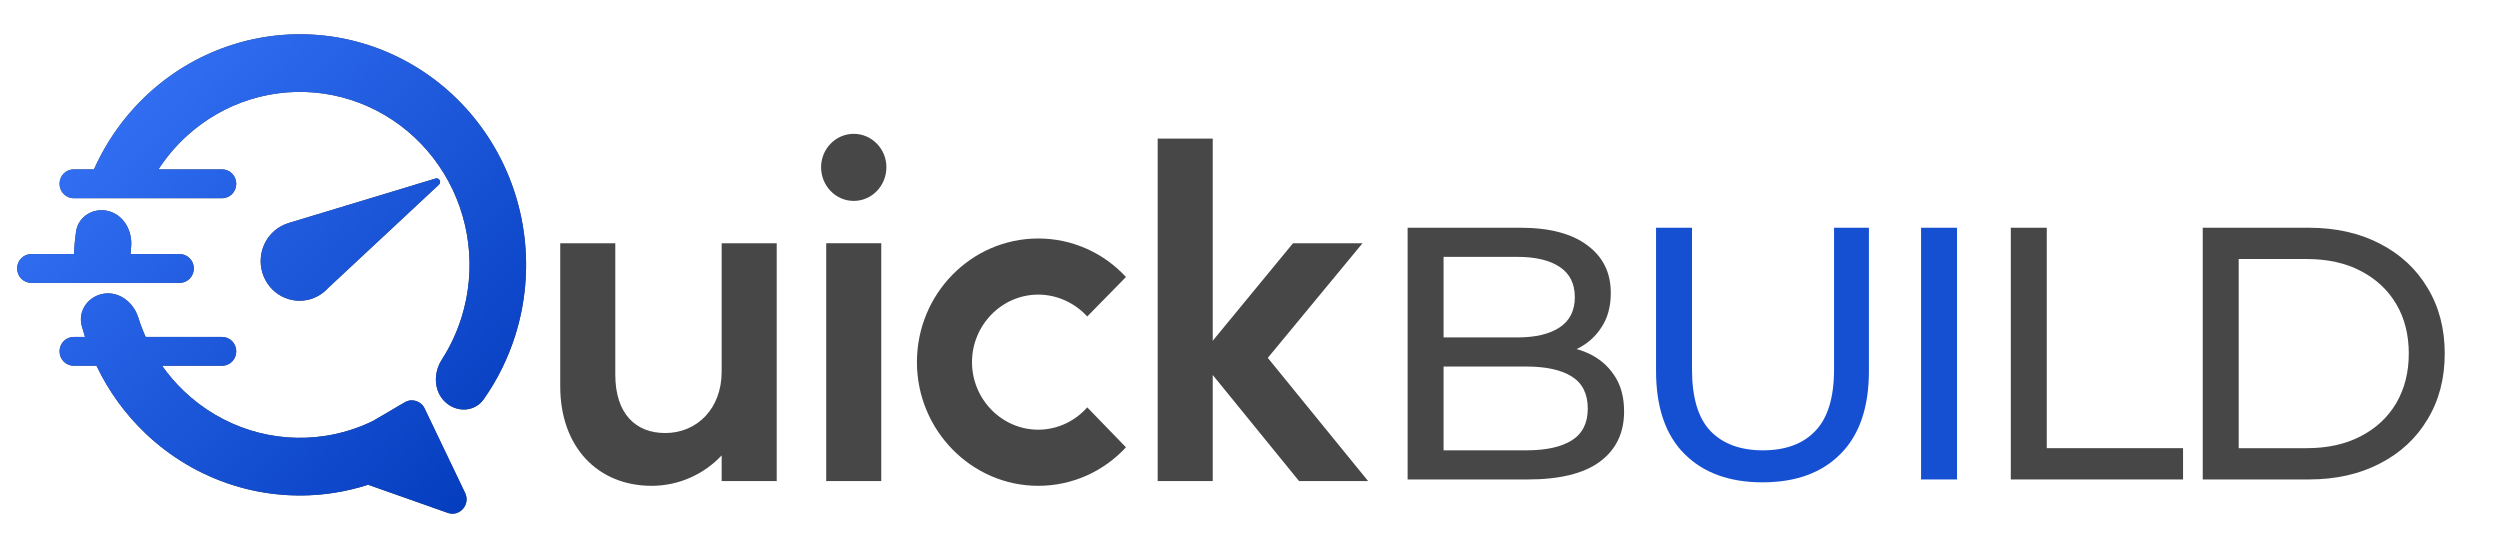
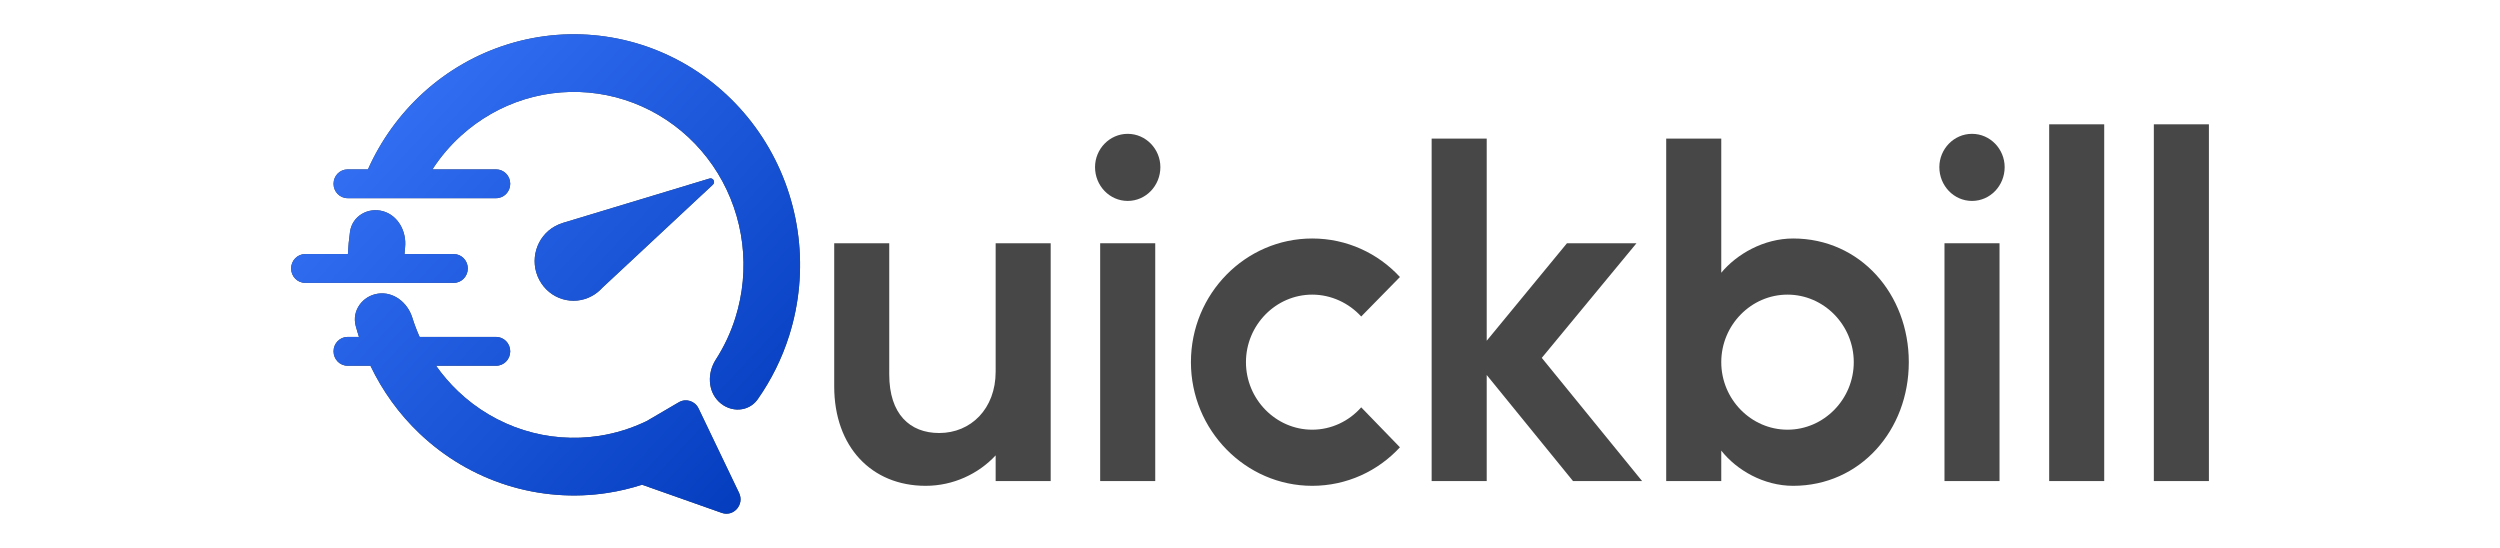
- <svg xmlns="http://www.w3.org/2000/svg" width="438" height="96" viewBox="0 0 146 32" fill="none">
-   <path d="M18.914 5.468C17.486 5.26 16.03 5.373 14.649 5.798C13.267 6.224 11.994 6.952 10.917 7.931C10.28 8.51 9.721 9.17 9.252 9.891H12.972C13.428 9.891 13.798 10.268 13.798 10.733C13.798 11.198 13.428 11.575 12.972 11.575H4.303C3.847 11.575 3.477 11.198 3.477 10.733C3.477 10.268 3.847 9.891 4.303 9.891H5.488C6.248 8.189 7.348 6.665 8.718 5.418C10.154 4.113 11.852 3.142 13.694 2.575C15.535 2.008 17.476 1.858 19.381 2.135C21.285 2.412 23.108 3.11 24.72 4.18C26.333 5.25 27.696 6.666 28.716 8.329C29.736 9.993 30.387 11.863 30.624 13.809C30.861 15.756 30.678 17.731 30.088 19.598C29.667 20.929 29.047 22.182 28.251 23.314C27.72 24.069 26.665 24.105 25.996 23.473C25.327 22.842 25.3 21.783 25.8 21.005C26.286 20.25 26.671 19.43 26.944 18.566C27.387 17.165 27.524 15.684 27.346 14.224C27.168 12.764 26.68 11.361 25.915 10.114C25.151 8.867 24.128 7.805 22.918 7.002C21.709 6.2 20.343 5.676 18.914 5.468Z" fill="#474747" />
-   <path d="M32.718 14.205H35.933V21.872C35.933 24.177 37.132 25.289 38.848 25.289C40.701 25.289 42.145 23.872 42.145 21.705V14.205H45.36V28.094H42.145V26.594C41.137 27.677 39.666 28.372 38.058 28.372C34.897 28.372 32.718 26.094 32.718 22.566V14.205Z" fill="#474747" />
-   <path d="M51.466 28.094H48.251V14.205H51.466V28.094Z" fill="#474747" />
-   <path d="M47.951 9.761C47.951 8.705 48.796 7.816 49.858 7.816C50.921 7.816 51.766 8.705 51.766 9.761C51.766 10.844 50.921 11.733 49.858 11.733C48.796 11.733 47.951 10.844 47.951 9.761Z" fill="#474747" />
-   <path d="M60.634 28.372C56.737 28.372 53.549 25.122 53.549 21.15C53.549 17.15 56.737 13.928 60.634 13.928C62.65 13.928 64.476 14.789 65.756 16.177L63.495 18.483C62.786 17.705 61.751 17.205 60.634 17.205C58.508 17.205 56.765 18.983 56.765 21.15C56.765 23.316 58.508 25.094 60.634 25.094C61.751 25.094 62.786 24.594 63.495 23.789L65.756 26.122C64.476 27.511 62.65 28.372 60.634 28.372Z" fill="#474747" />
-   <path d="M70.824 28.094H67.609V8.094H70.824V19.9L75.511 14.205H79.571L74.039 20.9L79.897 28.094H75.865L70.824 21.9V28.094Z" fill="#474747" />
-   <path d="M18.572 17.285C17.469 17.892 16.091 17.472 15.496 16.347C14.9 15.222 15.312 13.818 16.415 13.21C16.556 13.133 16.701 13.072 16.849 13.028C16.858 13.023 16.867 13.02 16.877 13.017L25.436 10.425C25.646 10.362 25.796 10.632 25.635 10.782L19.167 16.813C19 16.998 18.801 17.159 18.572 17.285Z" fill="#474747" />
-   <path d="M24.797 23.852L27.162 28.787C27.486 29.461 26.846 30.197 26.15 29.952L21.498 28.309C20.841 28.521 20.166 28.681 19.48 28.786C17.512 29.088 15.503 28.933 13.603 28.332C11.702 27.732 9.959 26.701 8.504 25.318C7.315 24.187 6.343 22.845 5.634 21.36H4.303C3.847 21.36 3.477 20.983 3.477 20.518C3.477 20.054 3.847 19.677 4.303 19.677H4.964C4.896 19.465 4.833 19.251 4.775 19.036C4.533 18.14 5.17 17.282 6.072 17.149C6.975 17.017 7.799 17.662 8.077 18.548C8.138 18.742 8.205 18.934 8.277 19.124C8.348 19.311 8.425 19.495 8.506 19.677H12.972C13.428 19.677 13.798 20.054 13.798 20.518C13.798 20.983 13.428 21.36 12.972 21.36H9.466C9.845 21.899 10.277 22.4 10.756 22.855C11.848 23.893 13.155 24.666 14.58 25.116C16.006 25.566 17.512 25.683 18.988 25.456C19.955 25.308 20.893 25.015 21.771 24.589L23.098 23.812L23.102 23.808L23.644 23.492C24.058 23.249 24.587 23.415 24.797 23.852Z" fill="#474747" />
-   <path d="M1 15.678C1 15.213 1.37 14.837 1.826 14.837H4.317C4.337 14.401 4.378 13.967 4.439 13.536C4.57 12.616 5.49 12.09 6.37 12.337C7.249 12.584 7.75 13.512 7.657 14.437C7.644 14.57 7.633 14.703 7.625 14.837H10.495C10.951 14.837 11.321 15.213 11.321 15.678C11.321 16.143 10.951 16.52 10.495 16.52H1.826C1.37 16.52 1 16.143 1 15.678Z" fill="#474747" />
-   <path d="M18.914 5.468C17.486 5.26 16.03 5.373 14.649 5.798C13.267 6.224 11.994 6.952 10.917 7.931C10.28 8.51 9.721 9.17 9.252 9.891H12.972C13.428 9.891 13.798 10.268 13.798 10.733C13.798 11.198 13.428 11.575 12.972 11.575H4.303C3.847 11.575 3.477 11.198 3.477 10.733C3.477 10.268 3.847 9.891 4.303 9.891H5.488C6.248 8.189 7.348 6.665 8.718 5.418C10.154 4.113 11.852 3.142 13.694 2.575C15.535 2.008 17.476 1.858 19.381 2.135C21.285 2.412 23.108 3.11 24.72 4.18C26.333 5.25 27.696 6.666 28.716 8.329C29.736 9.993 30.387 11.863 30.624 13.809C30.861 15.756 30.678 17.731 30.088 19.598C29.667 20.929 29.047 22.182 28.251 23.314C27.72 24.069 26.665 24.105 25.996 23.473C25.327 22.842 25.3 21.783 25.8 21.005C26.286 20.25 26.671 19.43 26.944 18.566C27.387 17.165 27.524 15.684 27.346 14.224C27.168 12.764 26.68 11.361 25.915 10.114C25.151 8.867 24.128 7.805 22.918 7.002C21.709 6.2 20.343 5.676 18.914 5.468Z" fill="url(#paint0_linear_1_2)" />
-   <path d="M18.572 17.285C17.469 17.892 16.091 17.472 15.496 16.347C14.9 15.222 15.312 13.818 16.415 13.21C16.556 13.133 16.701 13.072 16.849 13.028C16.858 13.023 16.867 13.02 16.877 13.017L25.436 10.425C25.646 10.362 25.796 10.632 25.635 10.782L19.167 16.813C19 16.998 18.801 17.159 18.572 17.285Z" fill="url(#paint1_linear_1_2)" />
-   <path d="M24.797 23.852L27.162 28.787C27.486 29.461 26.846 30.197 26.15 29.952L21.498 28.309C20.841 28.521 20.166 28.681 19.48 28.786C17.512 29.088 15.503 28.933 13.603 28.332C11.702 27.732 9.959 26.701 8.504 25.318C7.315 24.187 6.343 22.845 5.634 21.36H4.303C3.847 21.36 3.477 20.983 3.477 20.518C3.477 20.054 3.847 19.677 4.303 19.677H4.964C4.896 19.465 4.833 19.251 4.775 19.036C4.533 18.14 5.17 17.282 6.072 17.149C6.975 17.017 7.799 17.662 8.077 18.548C8.138 18.742 8.205 18.934 8.277 19.124C8.348 19.311 8.425 19.495 8.506 19.677H12.972C13.428 19.677 13.798 20.054 13.798 20.518C13.798 20.983 13.428 21.36 12.972 21.36H9.466C9.845 21.899 10.277 22.4 10.756 22.855C11.848 23.893 13.155 24.666 14.58 25.116C16.006 25.566 17.512 25.683 18.988 25.456C19.955 25.308 20.893 25.015 21.771 24.589L23.098 23.812L23.102 23.808L23.644 23.492C24.058 23.249 24.587 23.415 24.797 23.852Z" fill="url(#paint2_linear_1_2)" />
-   <path d="M1 15.678C1 15.213 1.37 14.837 1.826 14.837H4.317C4.337 14.401 4.378 13.967 4.439 13.536C4.57 12.616 5.49 12.09 6.37 12.337C7.249 12.584 7.75 13.512 7.657 14.437C7.644 14.57 7.633 14.703 7.625 14.837H10.495C10.951 14.837 11.321 15.213 11.321 15.678C11.321 16.143 10.951 16.52 10.495 16.52H1.826C1.37 16.52 1 16.143 1 15.678Z" fill="url(#paint3_linear_1_2)" />
-   <path d="M82.205 28V13.3H88.799C90.493 13.3 91.795 13.643 92.705 14.329C93.615 15.001 94.07 15.925 94.07 17.101C94.07 17.899 93.888 18.571 93.524 19.117C93.174 19.663 92.698 20.083 92.096 20.377C91.494 20.671 90.843 20.818 90.143 20.818L90.521 20.188C91.361 20.188 92.103 20.335 92.747 20.629C93.391 20.923 93.902 21.357 94.28 21.931C94.658 22.491 94.847 23.191 94.847 24.031C94.847 25.291 94.371 26.271 93.419 26.971C92.481 27.657 91.081 28 89.219 28H82.205ZM84.305 26.299H89.135C90.297 26.299 91.186 26.103 91.802 25.711C92.418 25.319 92.726 24.703 92.726 23.863C92.726 23.009 92.418 22.386 91.802 21.994C91.186 21.602 90.297 21.406 89.135 21.406H84.116V19.705H88.61C89.674 19.705 90.5 19.509 91.088 19.117C91.676 18.725 91.97 18.137 91.97 17.353C91.97 16.569 91.676 15.981 91.088 15.589C90.5 15.197 89.674 15.001 88.61 15.001H84.305V26.299Z" fill="#474747" />
-   <path d="M102.929 28.168C100.997 28.168 99.478 27.615 98.372 26.509C97.266 25.403 96.713 23.786 96.713 21.658V13.3H98.813V21.574C98.813 23.212 99.17 24.409 99.884 25.165C100.612 25.921 101.634 26.299 102.95 26.299C104.28 26.299 105.302 25.921 106.016 25.165C106.744 24.409 107.108 23.212 107.108 21.574V13.3H109.145V21.658C109.145 23.786 108.592 25.403 107.486 26.509C106.394 27.615 104.875 28.168 102.929 28.168Z" fill="#1650D2" />
-   <path d="M112.19 28V13.3H114.29V28H112.19Z" fill="#1650D2" />
-   <path d="M117.431 28V13.3H119.531V26.173H127.49V28H117.431Z" fill="#474747" />
-   <path d="M128.64 28V13.3H134.835C136.403 13.3 137.782 13.608 138.972 14.224C140.176 14.84 141.107 15.701 141.765 16.807C142.437 17.913 142.773 19.194 142.773 20.65C142.773 22.106 142.437 23.387 141.765 24.493C141.107 25.599 140.176 26.46 138.972 27.076C137.782 27.692 136.403 28 134.835 28H128.64ZM130.74 26.173H134.709C135.927 26.173 136.977 25.942 137.859 25.48C138.755 25.018 139.448 24.374 139.938 23.548C140.428 22.708 140.673 21.742 140.673 20.65C140.673 19.544 140.428 18.578 139.938 17.752C139.448 16.926 138.755 16.282 137.859 15.82C136.977 15.358 135.927 15.127 134.709 15.127H130.74V26.173Z" fill="#474747" />
+ <svg xmlns="http://www.w3.org/2000/svg" width="438" height="96" viewBox="0 0 56 16" fill="none">
+   <path d="M8.957 2.734C8.243 2.63 7.515 2.687 6.824 2.899C6.134 3.112 5.497 3.476 4.959 3.965C4.64 4.255 4.36 4.585 4.126 4.946H5.986C6.214 4.946 6.399 5.134 6.399 5.367C6.399 5.599 6.214 5.787 5.986 5.787H1.651C1.423 5.787 1.239 5.599 1.239 5.367C1.239 5.134 1.423 4.946 1.651 4.946H2.244C2.624 4.094 3.174 3.333 3.859 2.709C4.577 2.056 5.426 1.571 6.347 1.288C7.268 1.004 8.238 0.929 9.19 1.068C10.143 1.206 11.054 1.555 11.86 2.09C12.666 2.625 13.348 3.333 13.858 4.165C14.368 4.996 14.693 5.931 14.812 6.905C14.93 7.878 14.839 8.866 14.544 9.799C14.334 10.465 14.023 11.091 13.626 11.657C13.36 12.035 12.833 12.053 12.498 11.737C12.164 11.421 12.15 10.891 12.4 10.502C12.643 10.125 12.836 9.715 12.972 9.283C13.193 8.583 13.262 7.842 13.173 7.112C13.084 6.382 12.84 5.681 12.458 5.057C12.075 4.433 11.564 3.902 10.959 3.501C10.355 3.1 9.671 2.838 8.957 2.734Z" fill="#474747" />
+   <path d="M15.859 7.103H17.466V10.936C17.466 12.089 18.066 12.644 18.924 12.644C19.851 12.644 20.573 11.936 20.573 10.853V7.103H22.18V14.047H20.573V13.297C20.069 13.839 19.333 14.186 18.529 14.186C16.949 14.186 15.859 13.047 15.859 11.283V7.103Z" fill="#474747" />
+   <path d="M25.233 14.047H23.625V7.103H25.233V14.047Z" fill="#474747" />
+   <path d="M23.475 4.88C23.475 4.353 23.898 3.908 24.429 3.908C24.96 3.908 25.383 4.353 25.383 4.88C25.383 5.422 24.96 5.867 24.429 5.867C23.898 5.867 23.475 5.422 23.475 4.88Z" fill="#474747" />
+   <path d="M29.817 14.186C27.869 14.186 26.275 12.561 26.275 10.575C26.275 8.575 27.869 6.964 29.817 6.964C30.825 6.964 31.738 7.394 32.378 8.089L31.247 9.242C30.893 8.853 30.375 8.603 29.817 8.603C28.754 8.603 27.882 9.492 27.882 10.575C27.882 11.658 28.754 12.547 29.817 12.547C30.375 12.547 30.893 12.297 31.247 11.894L32.378 13.061C31.738 13.755 30.825 14.186 29.817 14.186Z" fill="#474747" />
+   <path d="M34.912 14.047H33.304V4.047H34.912V9.95L37.255 7.103H39.285L36.52 10.45L39.449 14.047H37.432L34.912 10.95V14.047Z" fill="#474747" />
+   <path fill-rule="evenodd" clip-rule="evenodd" d="M40.153 14.047V4.047H41.761V7.964C42.21 7.422 43 6.964 43.859 6.964C45.821 6.964 47.237 8.589 47.237 10.575C47.237 12.561 45.821 14.186 43.859 14.186C43 14.186 42.21 13.728 41.761 13.158V14.047H40.153ZM43.695 8.603C42.633 8.603 41.761 9.492 41.761 10.575C41.761 11.658 42.633 12.547 43.695 12.547C44.758 12.547 45.63 11.658 45.63 10.575C45.63 9.492 44.758 8.603 43.695 8.603Z" fill="#474747" />
+   <path d="M48.129 4.88C48.129 4.353 48.551 3.908 49.083 3.908C49.614 3.908 50.036 4.353 50.036 4.88C50.036 5.422 49.614 5.867 49.083 5.867C48.551 5.867 48.129 5.422 48.129 4.88Z" fill="#474747" />
+   <path d="M52.943 3.63V14.047H51.336V3.63H52.943Z" fill="#474747" />
+   <path d="M49.886 14.047H48.279V7.103H49.886V14.047Z" fill="#474747" />
+   <path d="M56 3.63V14.047H54.392V3.63H56Z" fill="#474747" />
+   <path d="M8.786 8.642C8.234 8.946 7.546 8.736 7.248 8.173C6.95 7.611 7.156 6.909 7.708 6.605C7.778 6.567 7.851 6.536 7.924 6.514C7.929 6.512 7.934 6.51 7.938 6.508L12.218 5.213C12.323 5.181 12.398 5.316 12.317 5.391L9.083 8.407C9 8.499 8.901 8.579 8.786 8.642Z" fill="#474747" />
+   <path d="M11.898 11.926L13.081 14.393C13.243 14.731 12.923 15.099 12.575 14.976L10.249 14.154C9.92 14.26 9.583 14.34 9.24 14.393C8.256 14.544 7.252 14.466 6.301 14.166C5.351 13.866 4.48 13.351 3.752 12.659C3.157 12.094 2.671 11.422 2.317 10.68H1.651C1.423 10.68 1.239 10.492 1.239 10.259C1.239 10.027 1.423 9.838 1.651 9.838H1.982C1.948 9.732 1.916 9.626 1.887 9.518C1.767 9.07 2.085 8.641 2.536 8.575C2.987 8.508 3.4 8.831 3.539 9.274C3.569 9.371 3.602 9.467 3.639 9.562C3.674 9.656 3.712 9.748 3.753 9.838H5.986C6.214 9.838 6.399 10.027 6.399 10.259C6.399 10.492 6.214 10.68 5.986 10.68H4.233C4.423 10.95 4.639 11.2 4.878 11.428C5.424 11.947 6.077 12.333 6.79 12.558C7.503 12.783 8.256 12.841 8.994 12.728C9.478 12.654 9.946 12.507 10.385 12.294L11.049 11.906L11.051 11.904L11.322 11.746C11.529 11.625 11.793 11.707 11.898 11.926Z" fill="#474747" />
+   <path d="M0 7.839C0 7.607 0.185 7.418 0.413 7.418H1.659C1.669 7.201 1.689 6.984 1.72 6.768C1.785 6.308 2.245 6.045 2.685 6.168C3.124 6.292 3.375 6.756 3.329 7.218C3.322 7.285 3.317 7.352 3.312 7.418H4.748C4.976 7.418 5.16 7.607 5.16 7.839C5.16 8.072 4.976 8.26 4.748 8.26H0.413C0.185 8.26 0 8.072 0 7.839Z" fill="#474747" />
+   <path d="M8.957 2.734C8.243 2.63 7.515 2.687 6.824 2.899C6.134 3.112 5.497 3.476 4.959 3.965C4.64 4.255 4.36 4.585 4.126 4.946H5.986C6.214 4.946 6.399 5.134 6.399 5.367C6.399 5.599 6.214 5.787 5.986 5.787H1.651C1.423 5.787 1.239 5.599 1.239 5.367C1.239 5.134 1.423 4.946 1.651 4.946H2.244C2.624 4.094 3.174 3.333 3.859 2.709C4.577 2.056 5.426 1.571 6.347 1.288C7.268 1.004 8.238 0.929 9.19 1.068C10.143 1.206 11.054 1.555 11.86 2.09C12.666 2.625 13.348 3.333 13.858 4.165C14.368 4.996 14.693 5.931 14.812 6.905C14.93 7.878 14.839 8.866 14.544 9.799C14.334 10.465 14.023 11.091 13.626 11.657C13.36 12.035 12.833 12.053 12.498 11.737C12.164 11.421 12.15 10.891 12.4 10.502C12.643 10.125 12.836 9.715 12.972 9.283C13.193 8.583 13.262 7.842 13.173 7.112C13.084 6.382 12.84 5.681 12.458 5.057C12.075 4.433 11.564 3.902 10.959 3.501C10.355 3.1 9.671 2.838 8.957 2.734Z" fill="url(#paint0_linear_985_10552)" />
+   <path d="M8.786 8.642C8.234 8.946 7.546 8.736 7.248 8.173C6.95 7.611 7.156 6.909 7.708 6.605C7.778 6.567 7.851 6.536 7.924 6.514C7.929 6.512 7.934 6.51 7.938 6.508L12.218 5.213C12.323 5.181 12.398 5.316 12.317 5.391L9.083 8.407C9 8.499 8.901 8.579 8.786 8.642Z" fill="url(#paint1_linear_985_10552)" />
+   <path d="M11.898 11.926L13.081 14.393C13.243 14.731 12.923 15.099 12.575 14.976L10.249 14.154C9.92 14.26 9.583 14.34 9.24 14.393C8.256 14.544 7.252 14.466 6.301 14.166C5.351 13.866 4.48 13.351 3.752 12.659C3.157 12.094 2.671 11.422 2.317 10.68H1.651C1.423 10.68 1.239 10.492 1.239 10.259C1.239 10.027 1.423 9.838 1.651 9.838H1.982C1.948 9.732 1.916 9.626 1.887 9.518C1.767 9.07 2.085 8.641 2.536 8.575C2.987 8.508 3.4 8.831 3.539 9.274C3.569 9.371 3.602 9.467 3.639 9.562C3.674 9.656 3.712 9.748 3.753 9.838H5.986C6.214 9.838 6.399 10.027 6.399 10.259C6.399 10.492 6.214 10.68 5.986 10.68H4.233C4.423 10.95 4.639 11.2 4.878 11.428C5.424 11.947 6.077 12.333 6.79 12.558C7.503 12.783 8.256 12.841 8.994 12.728C9.478 12.654 9.946 12.507 10.385 12.294L11.049 11.906L11.051 11.904L11.322 11.746C11.529 11.625 11.793 11.707 11.898 11.926Z" fill="url(#paint2_linear_985_10552)" />
+   <path d="M0 7.839C0 7.607 0.185 7.418 0.413 7.418H1.659C1.669 7.201 1.689 6.984 1.72 6.768C1.785 6.308 2.245 6.045 2.685 6.168C3.124 6.292 3.375 6.756 3.329 7.218C3.322 7.285 3.317 7.352 3.312 7.418H4.748C4.976 7.418 5.16 7.607 5.16 7.839C5.16 8.072 4.976 8.26 4.748 8.26H0.413C0.185 8.26 0 8.072 0 7.839Z" fill="url(#paint3_linear_985_10552)" />
  <defs>
-     <linearGradient id="paint0_linear_1_2" x1="1" y1="2" x2="31" y2="30" gradientUnits="userSpaceOnUse">
+     <linearGradient id="paint0_linear_985_10552" x1="0" y1="1" x2="15" y2="15" gradientUnits="userSpaceOnUse">
      <stop stop-color="#3C7AFF" />
      <stop offset="1" stop-color="#0038B9" />
    </linearGradient>
-     <linearGradient id="paint1_linear_1_2" x1="1" y1="2" x2="31" y2="30" gradientUnits="userSpaceOnUse">
+     <linearGradient id="paint1_linear_985_10552" x1="0" y1="1" x2="15" y2="15" gradientUnits="userSpaceOnUse">
      <stop stop-color="#3C7AFF" />
      <stop offset="1" stop-color="#0038B9" />
    </linearGradient>
-     <linearGradient id="paint2_linear_1_2" x1="1" y1="2" x2="31" y2="30" gradientUnits="userSpaceOnUse">
+     <linearGradient id="paint2_linear_985_10552" x1="0" y1="1" x2="15" y2="15" gradientUnits="userSpaceOnUse">
      <stop stop-color="#3C7AFF" />
      <stop offset="1" stop-color="#0038B9" />
    </linearGradient>
-     <linearGradient id="paint3_linear_1_2" x1="1" y1="2" x2="31" y2="30" gradientUnits="userSpaceOnUse">
+     <linearGradient id="paint3_linear_985_10552" x1="0" y1="1" x2="15" y2="15" gradientUnits="userSpaceOnUse">
      <stop stop-color="#3C7AFF" />
      <stop offset="1" stop-color="#0038B9" />
    </linearGradient>
  </defs>
</svg>
